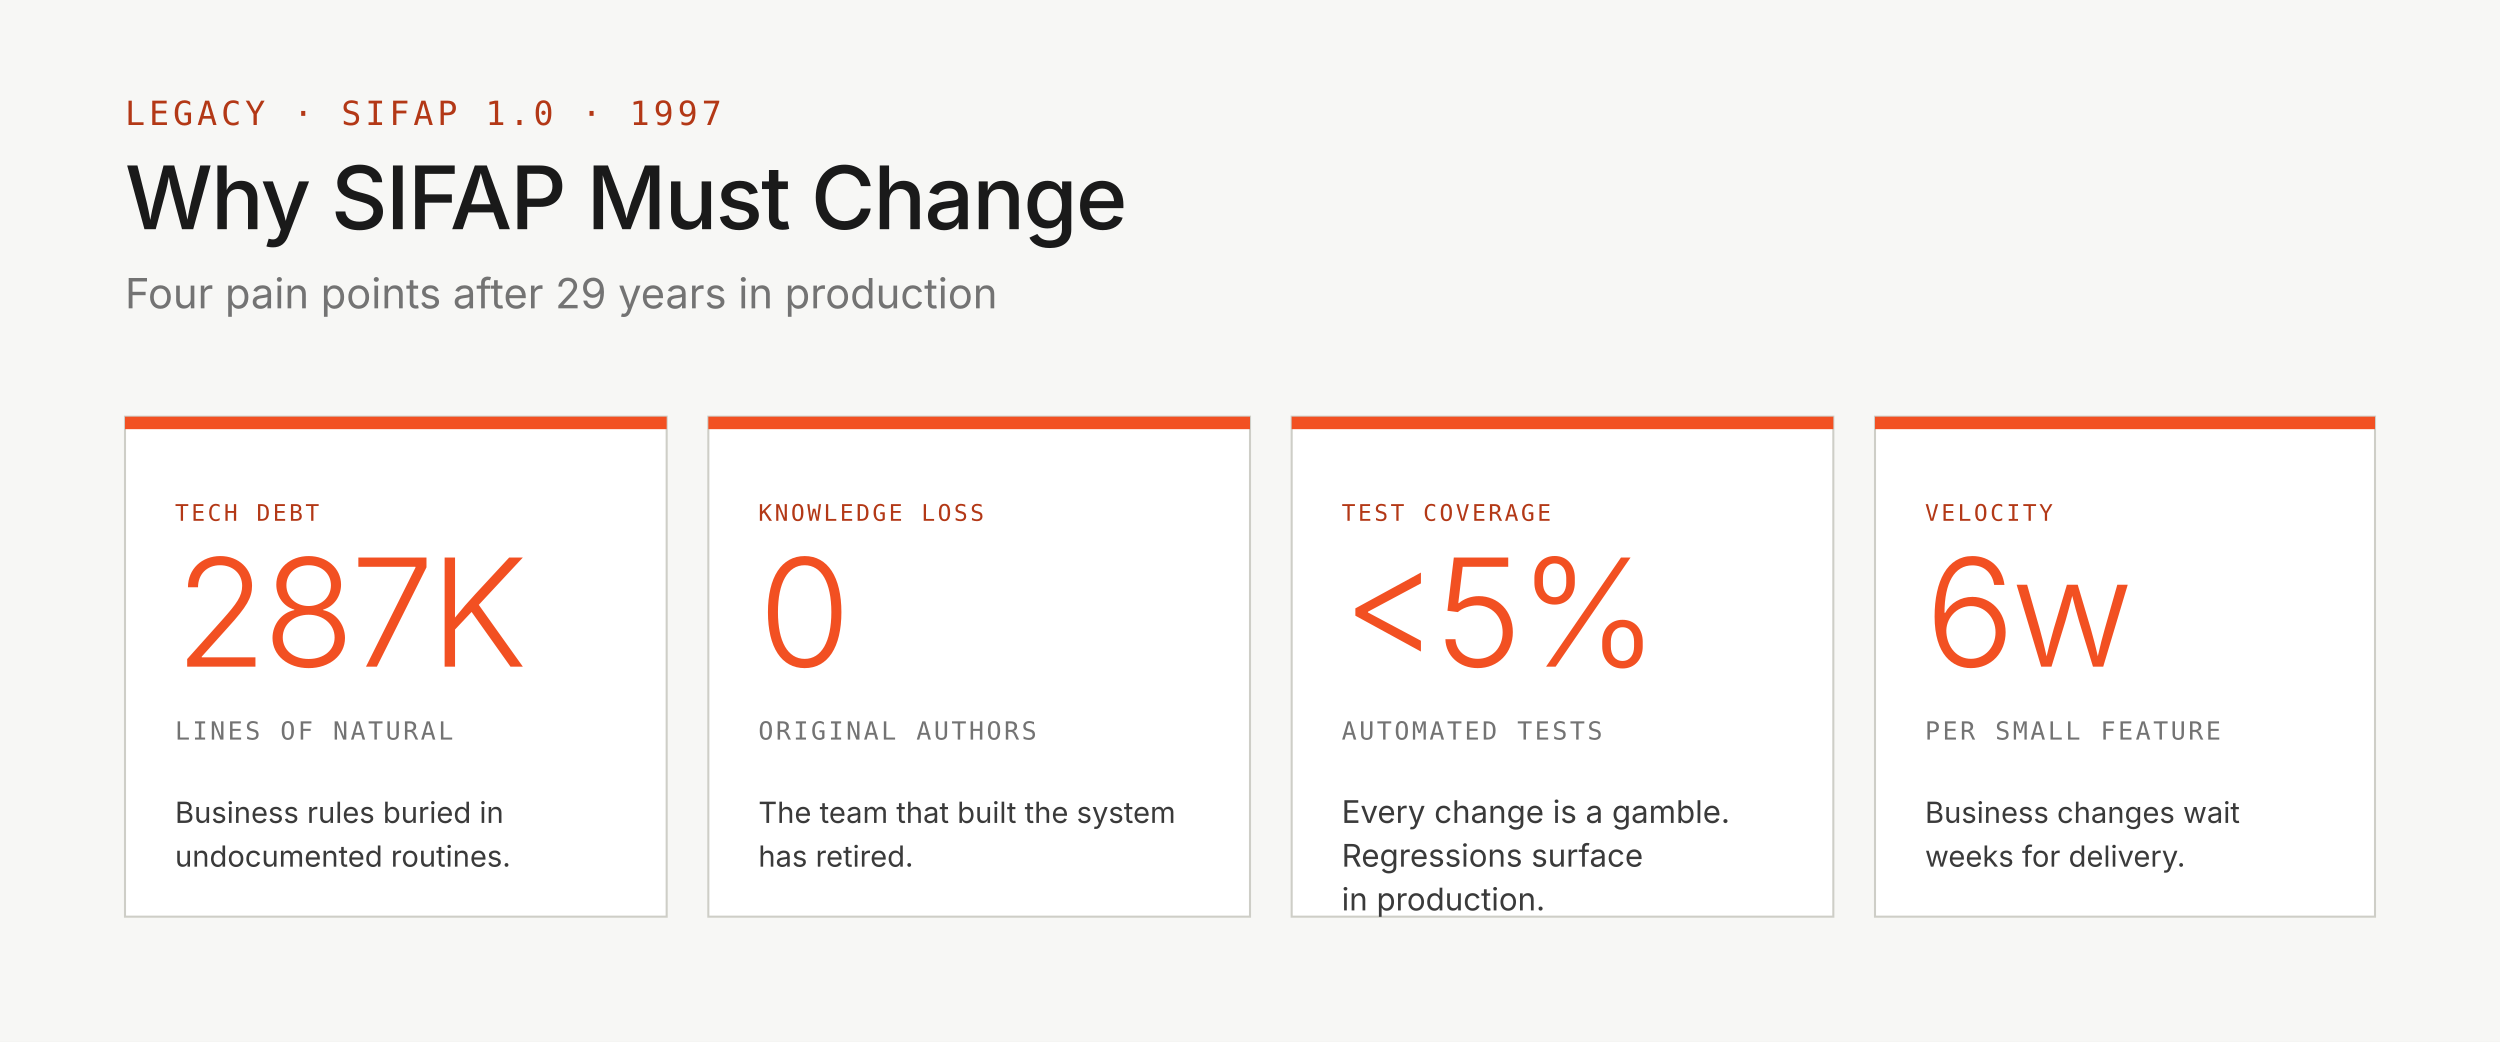
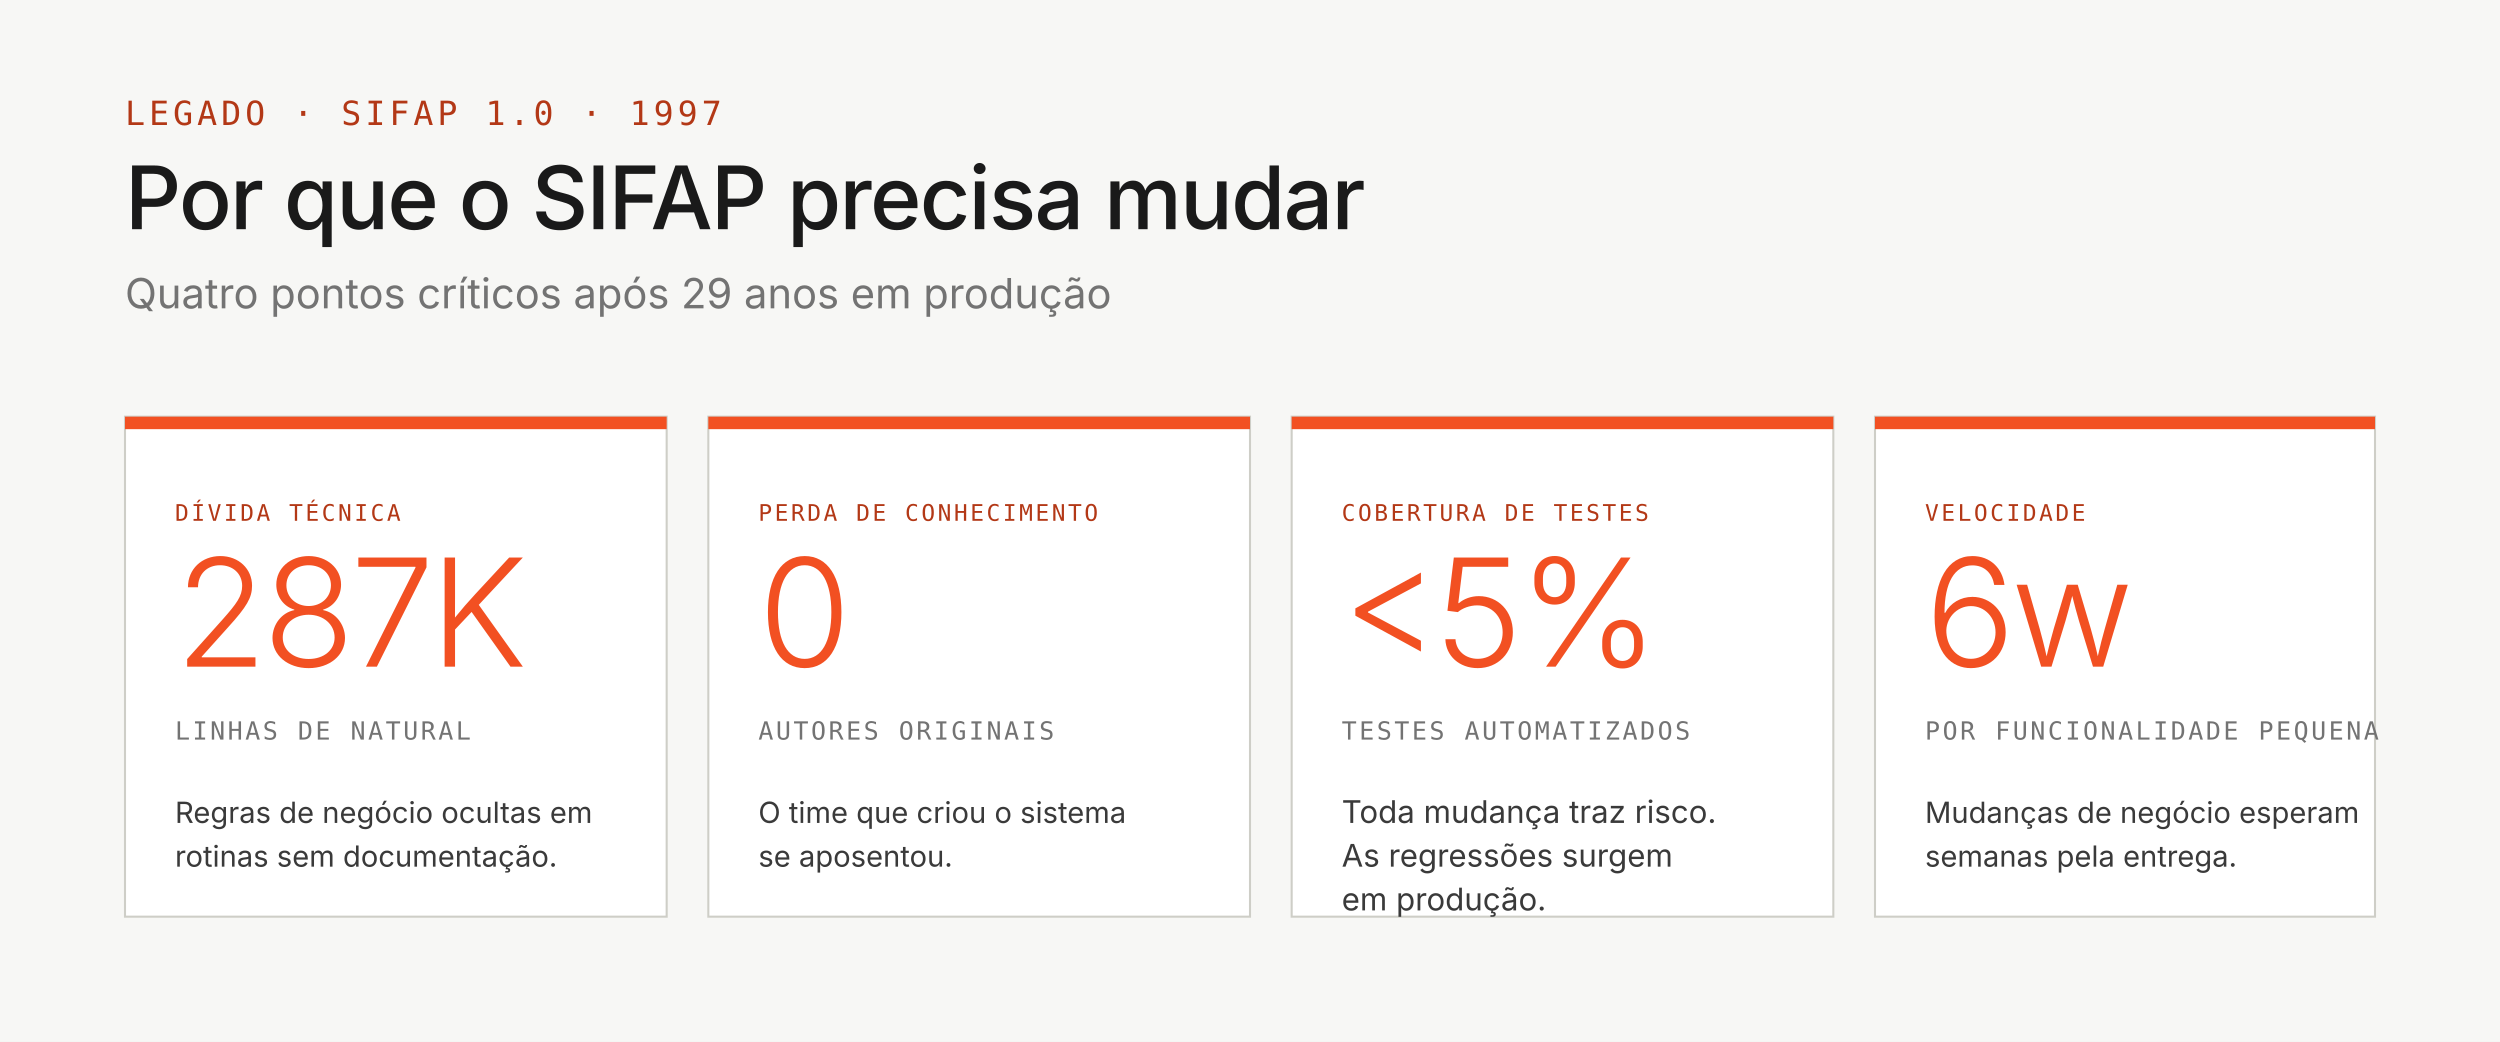
<svg xmlns="http://www.w3.org/2000/svg" viewBox="0 0 1200 500" font-family="Inter, system-ui, sans-serif">
  <rect width="1200" height="500" fill="#F7F7F5" />
-   <text x="60" y="60" fill="#B33816" font-family="JetBrains Mono, monospace" font-size="16" font-weight="500" letter-spacing="1.9">LEGACY · SIFAP 1.0 · 1997</text>
-   <text x="60" y="110" fill="#1A1A1A" font-size="42" font-weight="500" letter-spacing="-0.8">Why SIFAP Must Change</text>
-   <text x="60" y="148" fill="#737373" font-size="20">Four pain points after 29 years in production</text>
+   <text x="60" y="60" fill="#B33816" font-family="JetBrains Mono, monospace" font-size="16" font-weight="500" letter-spacing="1.9">LEGADO · SIFAP 1.0 · 1997</text>
+   <text x="60" y="110" fill="#1A1A1A" font-size="42" font-weight="500" letter-spacing="-0.8">Por que o SIFAP precisa mudar</text>
+   <text x="60" y="148" fill="#737373" font-size="20">Quatro pontos críticos após 29 anos em produção</text>
  <g transform="translate(60, 200)">
    <rect width="260" height="240" fill="#FFFFFF" stroke="#CECEC7" stroke-width="1" />
    <rect x="0" y="0" width="260" height="6" fill="#F25022" />
-     <text x="24" y="50" fill="#B33816" font-family="JetBrains Mono, monospace" font-size="11" font-weight="500" letter-spacing="1.2">TECH DEBT</text>
+     <text x="24" y="50" fill="#B33816" font-family="JetBrains Mono, monospace" font-size="11" font-weight="500" letter-spacing="1.2">DÍVIDA TÉCNICA</text>
    <text x="24" y="120" fill="#F25022" font-size="72" font-weight="300" letter-spacing="-2">287K</text>
-     <text x="24" y="155" fill="#737373" font-family="JetBrains Mono, monospace" font-size="12" letter-spacing="1.2">LINES OF NATURAL</text>
-     <text x="24" y="195" fill="#3A3A3A" font-size="14">Business rules buried in</text>
-     <text x="24" y="216" fill="#3A3A3A" font-size="14">undocumented routines.</text>
+     <text x="24" y="155" fill="#737373" font-family="JetBrains Mono, monospace" font-size="12" letter-spacing="1.2">LINHAS DE NATURAL</text>
+     <text x="24" y="195" fill="#3A3A3A" font-size="14">Regras de negócio ocultas em</text>
+     <text x="24" y="216" fill="#3A3A3A" font-size="14">rotinas sem documentação.</text>
  </g>
  <g transform="translate(340, 200)">
    <rect width="260" height="240" fill="#FFFFFF" stroke="#CECEC7" stroke-width="1" />
    <rect x="0" y="0" width="260" height="6" fill="#F25022" />
-     <text x="24" y="50" fill="#B33816" font-family="JetBrains Mono, monospace" font-size="11" font-weight="500" letter-spacing="1.2">KNOWLEDGE LOSS</text>
+     <text x="24" y="50" fill="#B33816" font-family="JetBrains Mono, monospace" font-size="11" font-weight="500" letter-spacing="1.2">PERDA DE CONHECIMENTO</text>
    <text x="24" y="120" fill="#F25022" font-size="72" font-weight="300" letter-spacing="-2">0</text>
-     <text x="24" y="155" fill="#737373" font-family="JetBrains Mono, monospace" font-size="12" letter-spacing="1.2">ORIGINAL AUTHORS</text>
-     <text x="24" y="195" fill="#3A3A3A" font-size="14">The team that built the system</text>
-     <text x="24" y="216" fill="#3A3A3A" font-size="14">has retired.</text>
+     <text x="24" y="155" fill="#737373" font-family="JetBrains Mono, monospace" font-size="12" letter-spacing="1.2">AUTORES ORIGINAIS</text>
+     <text x="24" y="195" fill="#3A3A3A" font-size="14">O time que criou o sistema</text>
+     <text x="24" y="216" fill="#3A3A3A" font-size="14">se aposentou.</text>
  </g>
  <g transform="translate(620, 200)">
    <rect width="260" height="240" fill="#FFFFFF" stroke="#CECEC7" stroke-width="1" />
    <rect x="0" y="0" width="260" height="6" fill="#F25022" />
-     <text x="24" y="50" fill="#B33816" font-family="JetBrains Mono, monospace" font-size="11" font-weight="500" letter-spacing="1.2">TEST COVERAGE</text>
+     <text x="24" y="50" fill="#B33816" font-family="JetBrains Mono, monospace" font-size="11" font-weight="500" letter-spacing="1.2">COBERTURA DE TESTES</text>
    <text x="24" y="120" fill="#F25022" font-size="72" font-weight="300" letter-spacing="-2">&lt;5%</text>
-     <text x="24" y="155" fill="#737373" font-family="JetBrains Mono, monospace" font-size="12" letter-spacing="1.2">AUTOMATED TESTS</text>
-     <text x="24" y="195" fill="#3A3A3A" font-size="15">Every change is a gamble.</text>
-     <text x="24" y="216" fill="#3A3A3A" font-size="15">Regressions surface</text>
-     <text x="24" y="237" fill="#3A3A3A" font-size="15">in production.</text>
+     <text x="24" y="155" fill="#737373" font-family="JetBrains Mono, monospace" font-size="12" letter-spacing="1.2">TESTES AUTOMATIZADOS</text>
+     <text x="24" y="195" fill="#3A3A3A" font-size="15">Toda mudança traz risco.</text>
+     <text x="24" y="216" fill="#3A3A3A" font-size="15">As regressões surgem</text>
+     <text x="24" y="237" fill="#3A3A3A" font-size="15">em produção.</text>
  </g>
  <g transform="translate(900, 200)">
    <rect width="240" height="240" fill="#FFFFFF" stroke="#CECEC7" stroke-width="1" />
    <rect x="0" y="0" width="240" height="6" fill="#F25022" />
-     <text x="24" y="50" fill="#B33816" font-family="JetBrains Mono, monospace" font-size="11" font-weight="500" letter-spacing="1.2">VELOCITY</text>
+     <text x="24" y="50" fill="#B33816" font-family="JetBrains Mono, monospace" font-size="11" font-weight="500" letter-spacing="1.2">VELOCIDADE</text>
    <text x="24" y="120" fill="#F25022" font-size="72" font-weight="300" letter-spacing="-2">6w</text>
-     <text x="24" y="155" fill="#737373" font-family="JetBrains Mono, monospace" font-size="12" letter-spacing="1.2">PER SMALL FEATURE</text>
-     <text x="24" y="195" fill="#3A3A3A" font-size="14">Business changes wait</text>
-     <text x="24" y="216" fill="#3A3A3A" font-size="14">weeks for delivery.</text>
+     <text x="24" y="155" fill="#737373" font-family="JetBrains Mono, monospace" font-size="12" letter-spacing="1.2">POR FUNCIONALIDADE PEQUENA</text>
+     <text x="24" y="195" fill="#3A3A3A" font-size="14">Mudanças de negócio esperam</text>
+     <text x="24" y="216" fill="#3A3A3A" font-size="14">semanas pela entrega.</text>
  </g>
</svg>
